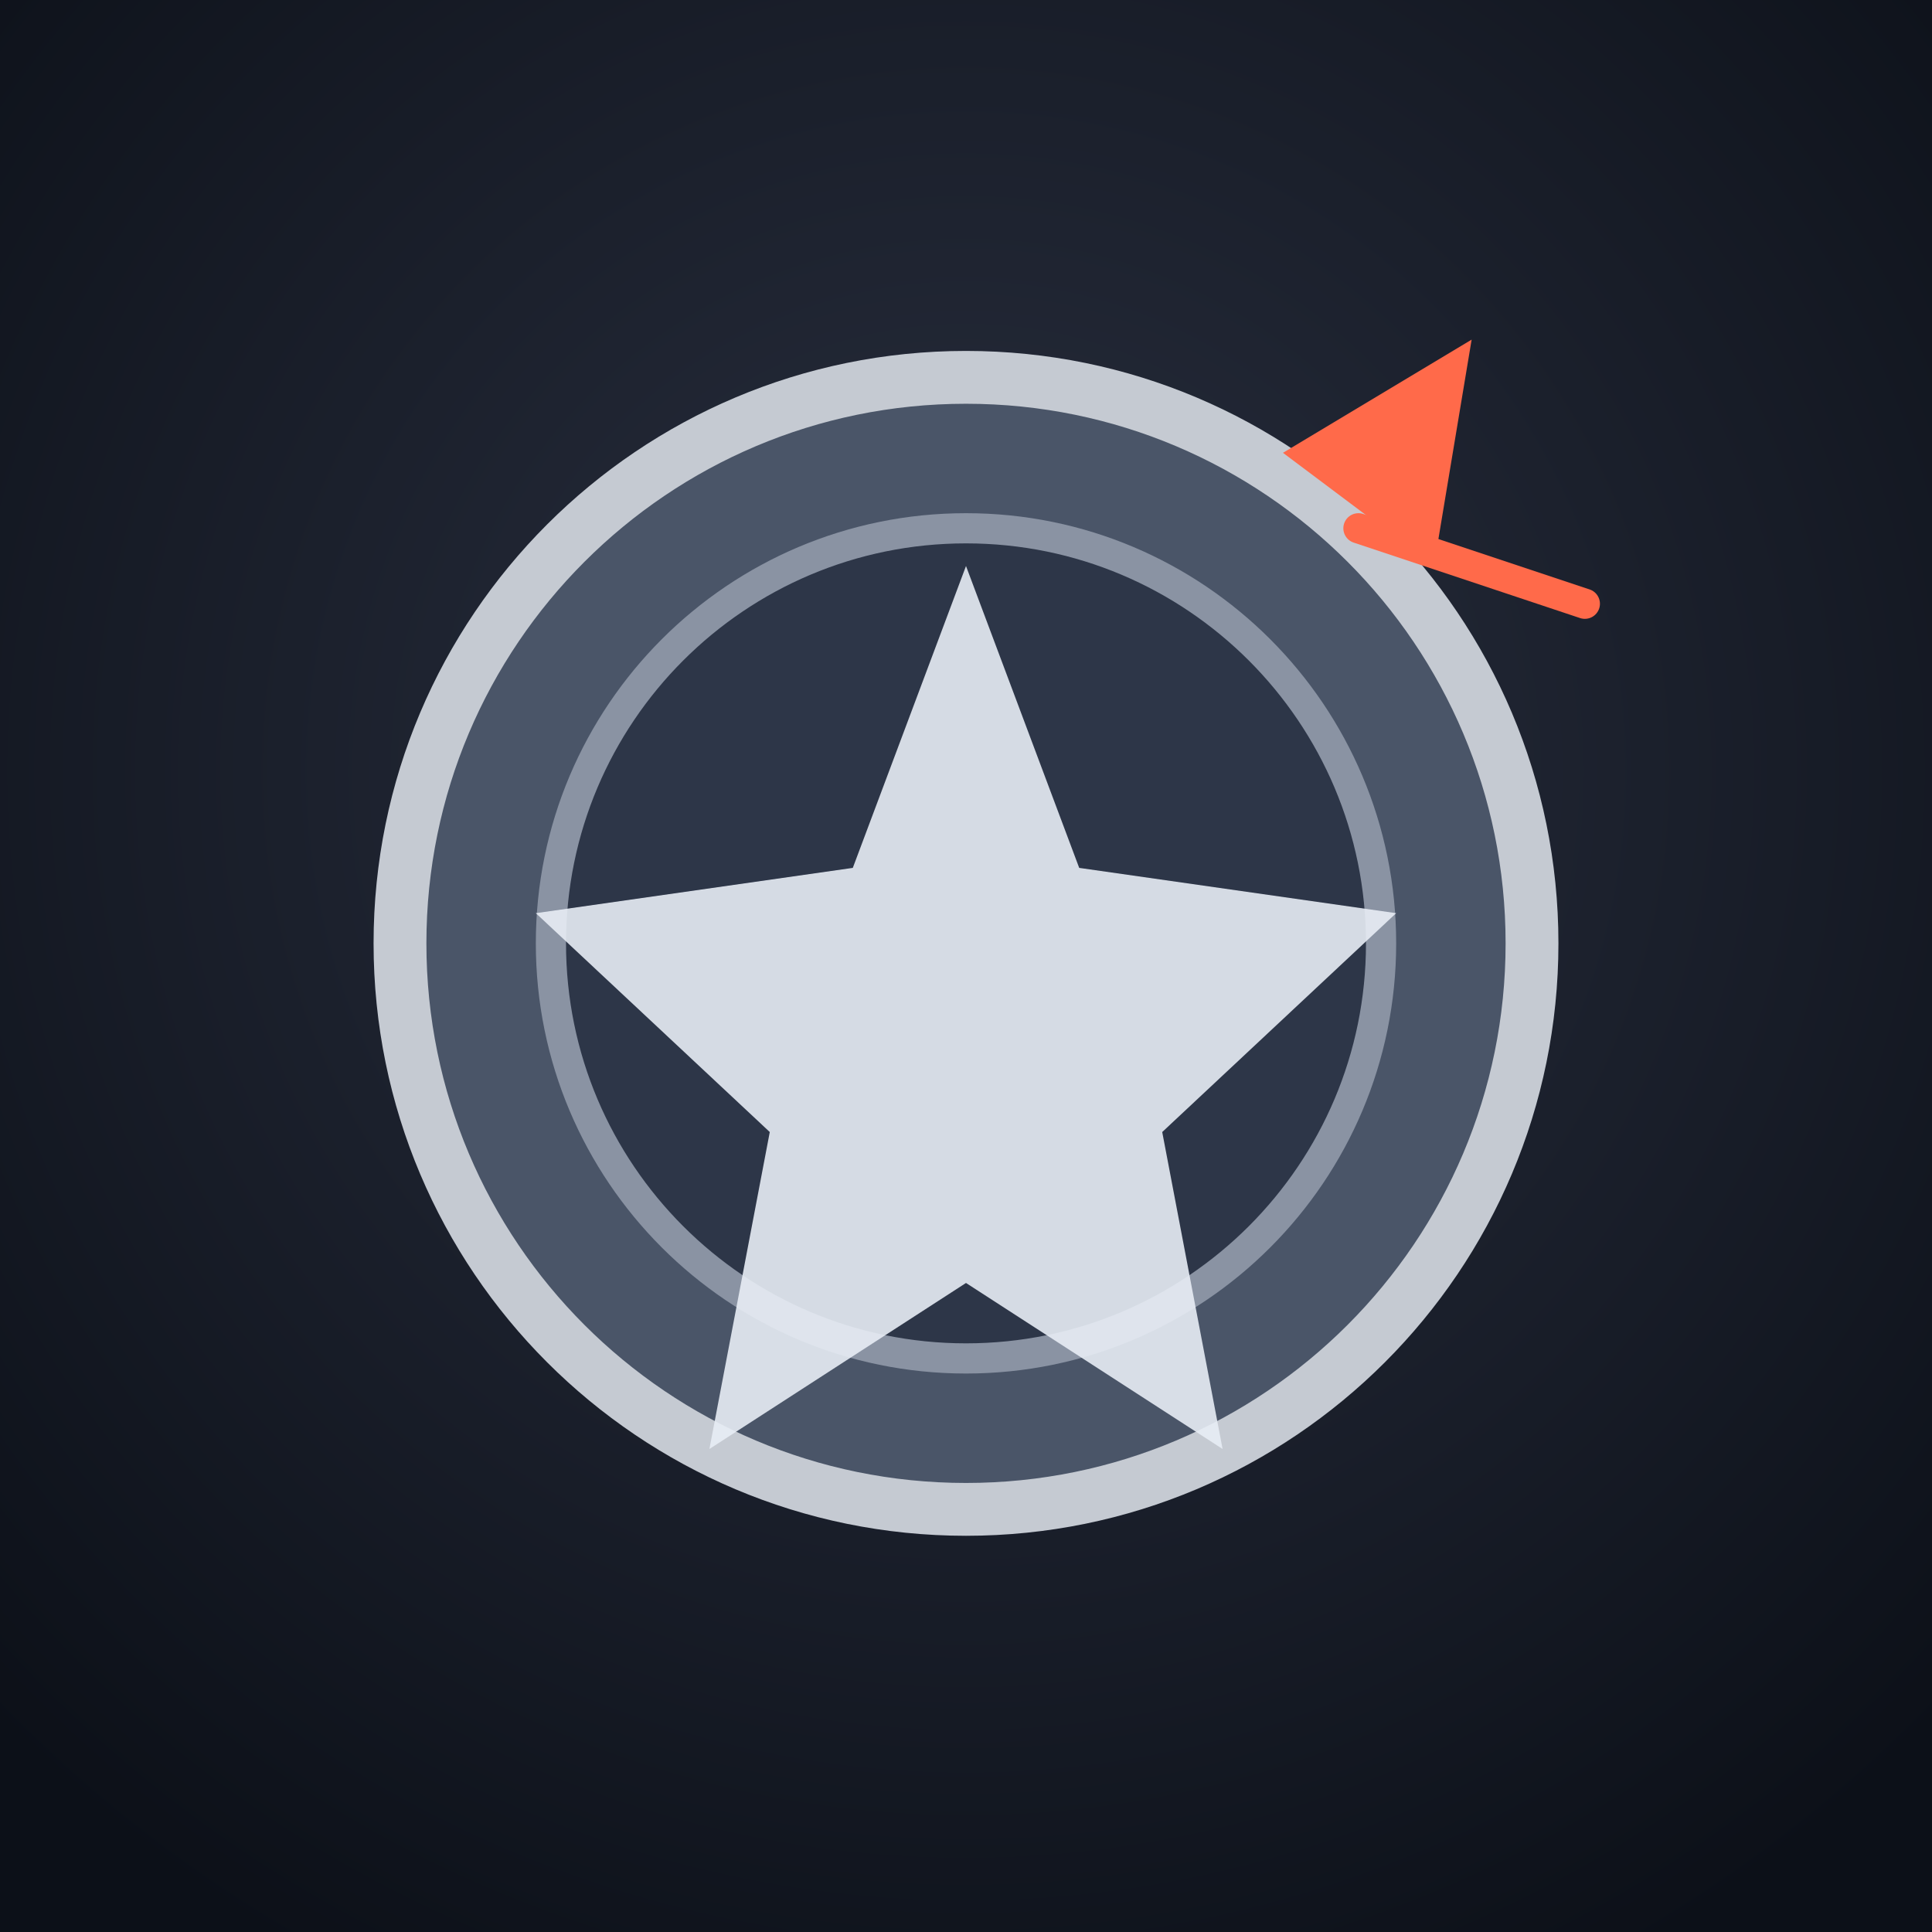
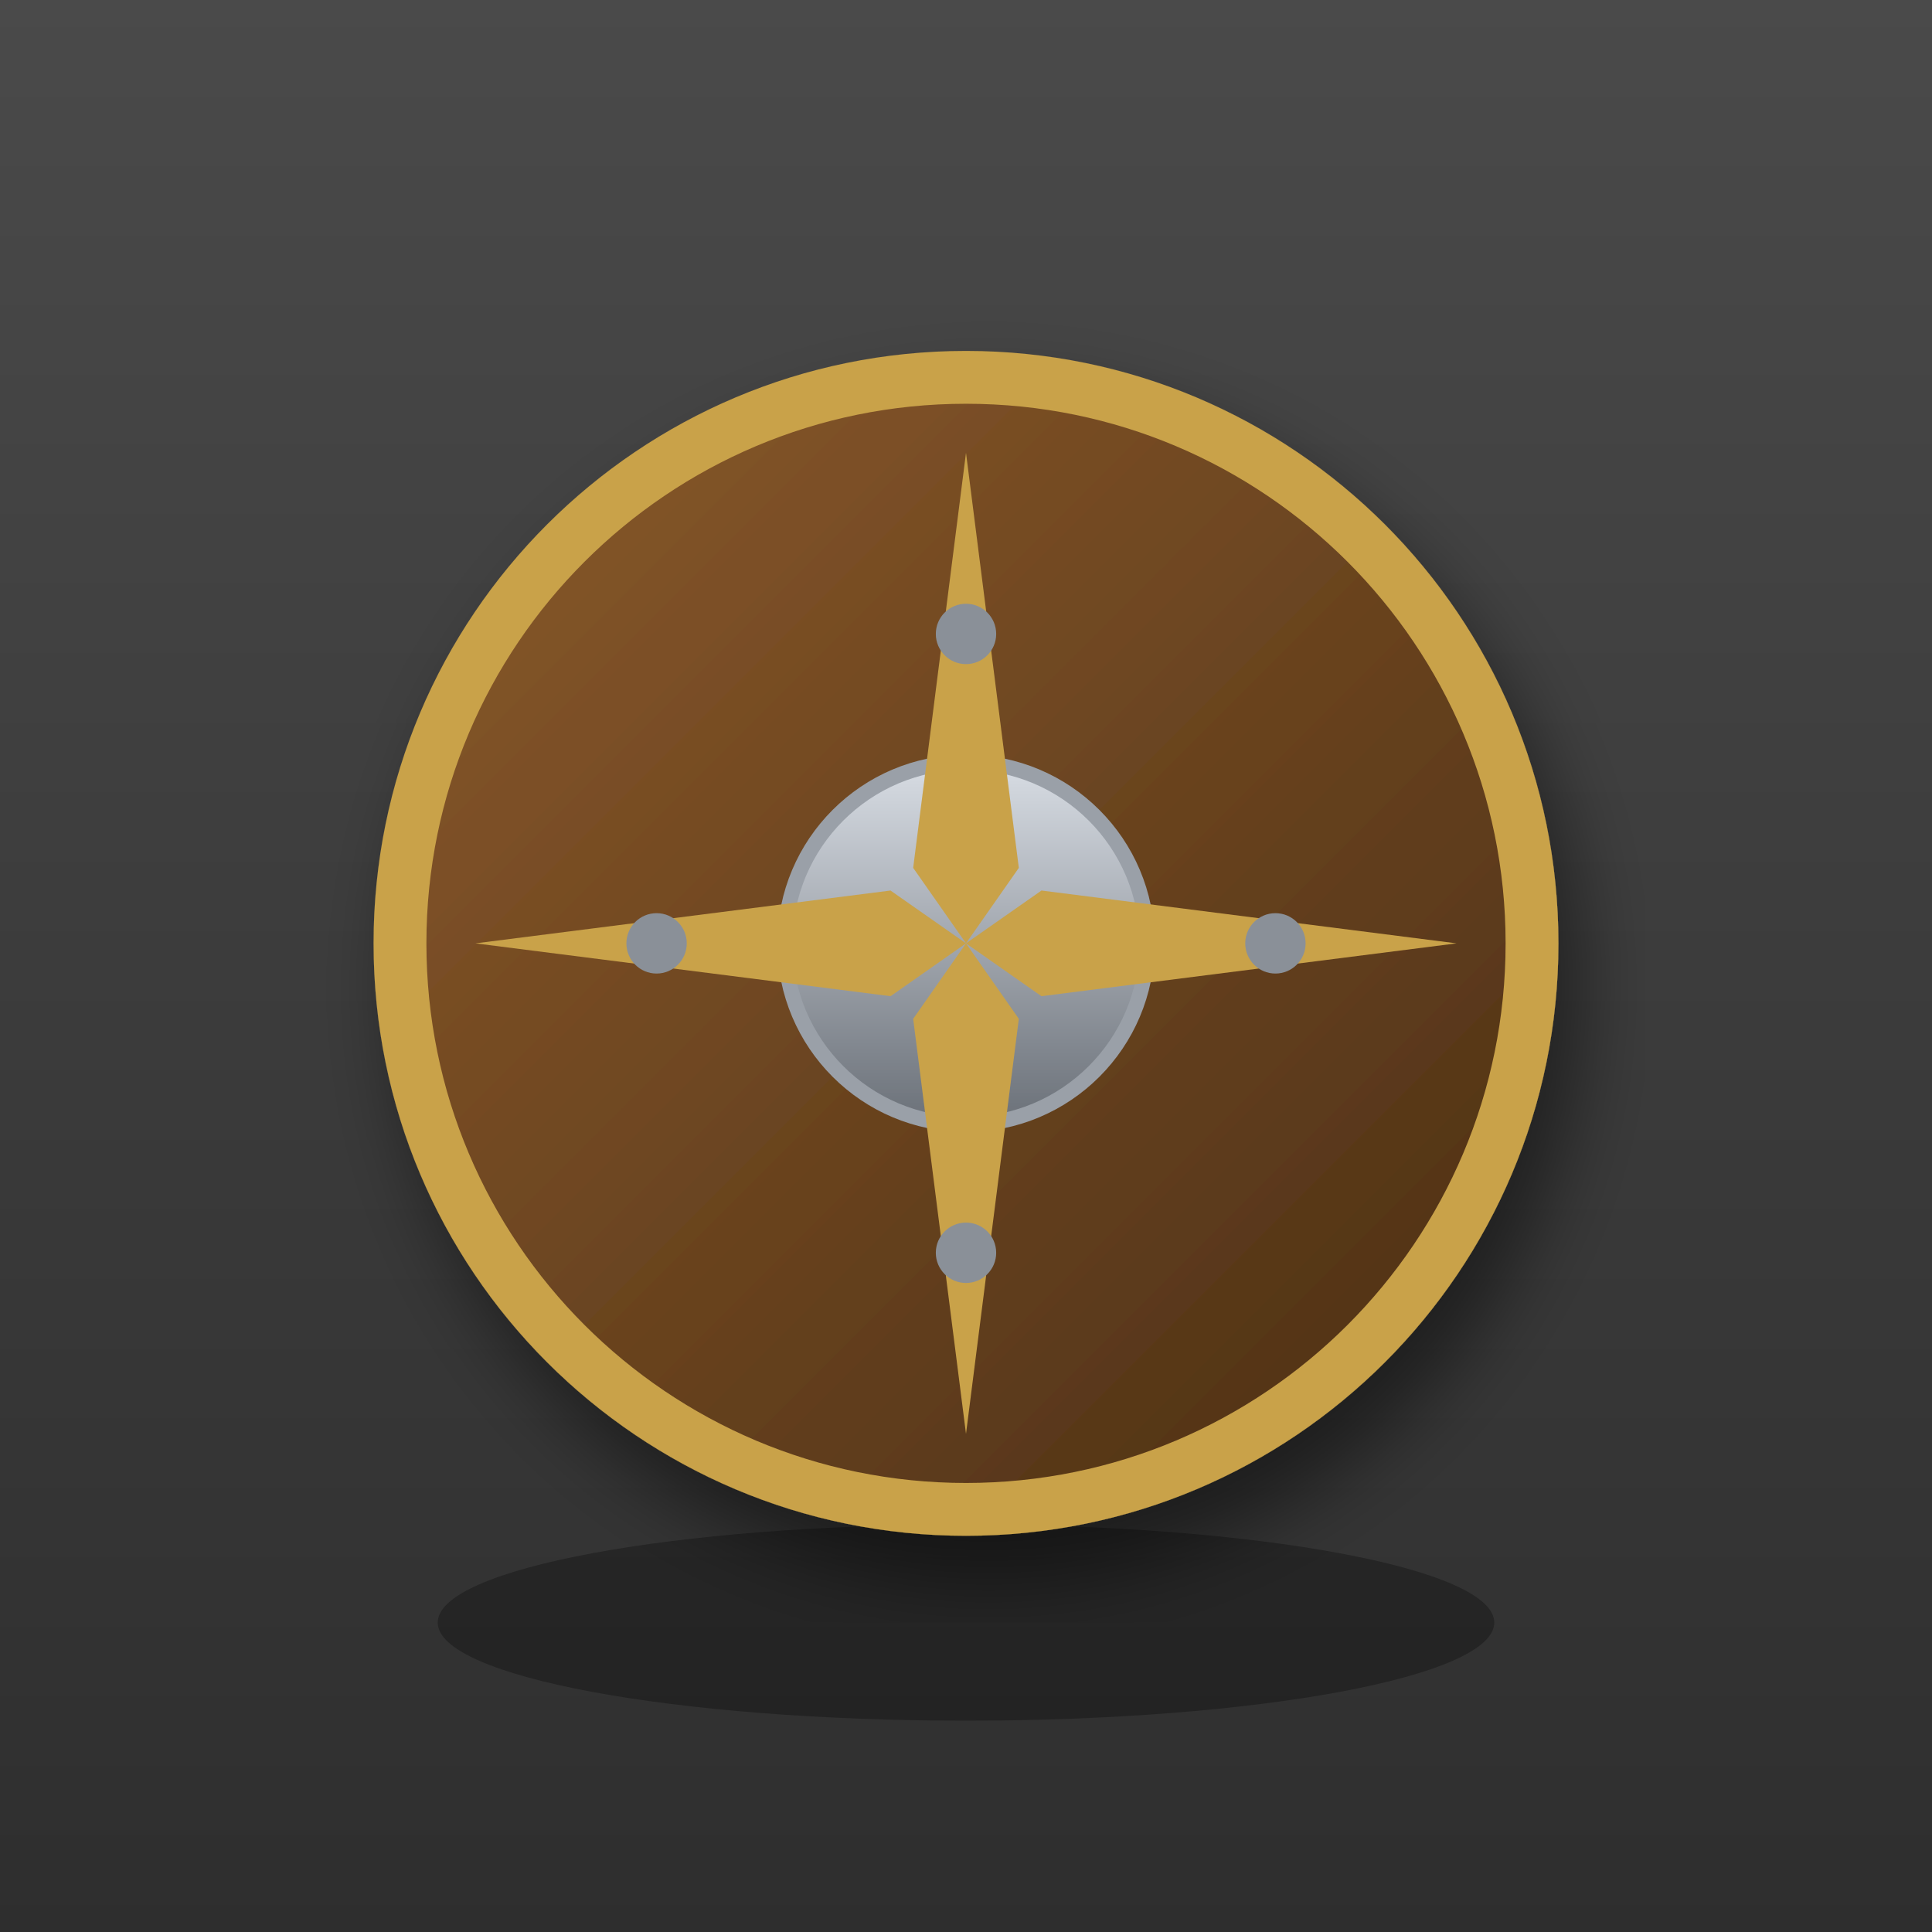
<svg xmlns="http://www.w3.org/2000/svg" viewBox="0 0 512 512">
  <defs>
-     <radialGradient id="bg" cx="50%" cy="40%" r="70%">
-       <stop offset="0" stop-color="#2a3040" />
-       <stop offset="1" stop-color="#0c1018" />
-     </radialGradient>
+     <linearGradient id="bg" x1="0" y1="0" x2="0" y2="1">
+       <stop offset="0" stop-color="#4a4a4a" />
+       <stop offset="1" stop-color="#2e2e2e" />
+     </linearGradient>
+     <linearGradient id="wood" x1="0" y1="0" x2="1" y2="1">
+       <stop offset="0" stop-color="#8b5a2b" />
+       <stop offset="1" stop-color="#4a2e14" />
+     </linearGradient>
+     <linearGradient id="metal" x1="0" y1="0" x2="0" y2="1">
+       <stop offset="0" stop-color="#d8dde4" />
+       <stop offset="1" stop-color="#6a7078" />
+     </linearGradient>
+     <filter id="soft">
+       <feDropShadow dx="6" dy="12" stdDeviation="10" flood-color="#000" flood-opacity=".45" />
+     </filter>
  </defs>
  <rect width="512" height="512" fill="url(#bg)" />
-   <circle cx="256" cy="250" r="150" fill="#4a5568" stroke="#c5cad2" stroke-width="14" />
-   <circle cx="256" cy="250" r="110" fill="#2d3648" stroke="#8a93a3" stroke-width="8" />
-   <path d="M256 150 L286 230 L370 242 L308 300 L324 384 L256 340 L188 384 L204 300 L142 242 L226 230 Z" fill="#e8edf5" opacity=".9" />
-   <path d="M340 120 L390 90 L380 150 Z" fill="#ff6a4a" />
-   <path d="M360 140 L420 160" stroke="#ff6a4a" stroke-width="8" stroke-linecap="round" />
+   <ellipse cx="256" cy="430" rx="140" ry="26" fill="#000" opacity=".28" />
+   <g filter="url(#soft)">
+     <circle cx="256" cy="250" r="150" fill="url(#wood)" stroke="#c9a24a" stroke-width="14" />
+     <circle cx="256" cy="250" r="48" fill="url(#metal)" stroke="#9aa0a8" stroke-width="4" />
+     <path d="M256 120 L270 230 L256 250 L242 230 Z" fill="#c9a24a" />
+     <path d="M256 380 L242 270 L256 250 L270 270 Z" fill="#c9a24a" />
+     <path d="M126 250 L236 236 L256 250 L236 264 Z" fill="#c9a24a" />
+     <path d="M386 250 L276 264 L256 250 L276 236 Z" fill="#c9a24a" />
+     <circle cx="256" cy="168" r="8" fill="#8a9098" />
+     <circle cx="256" cy="332" r="8" fill="#8a9098" />
+     <circle cx="174" cy="250" r="8" fill="#8a9098" />
+     <circle cx="338" cy="250" r="8" fill="#8a9098" />
+   </g>
</svg>
